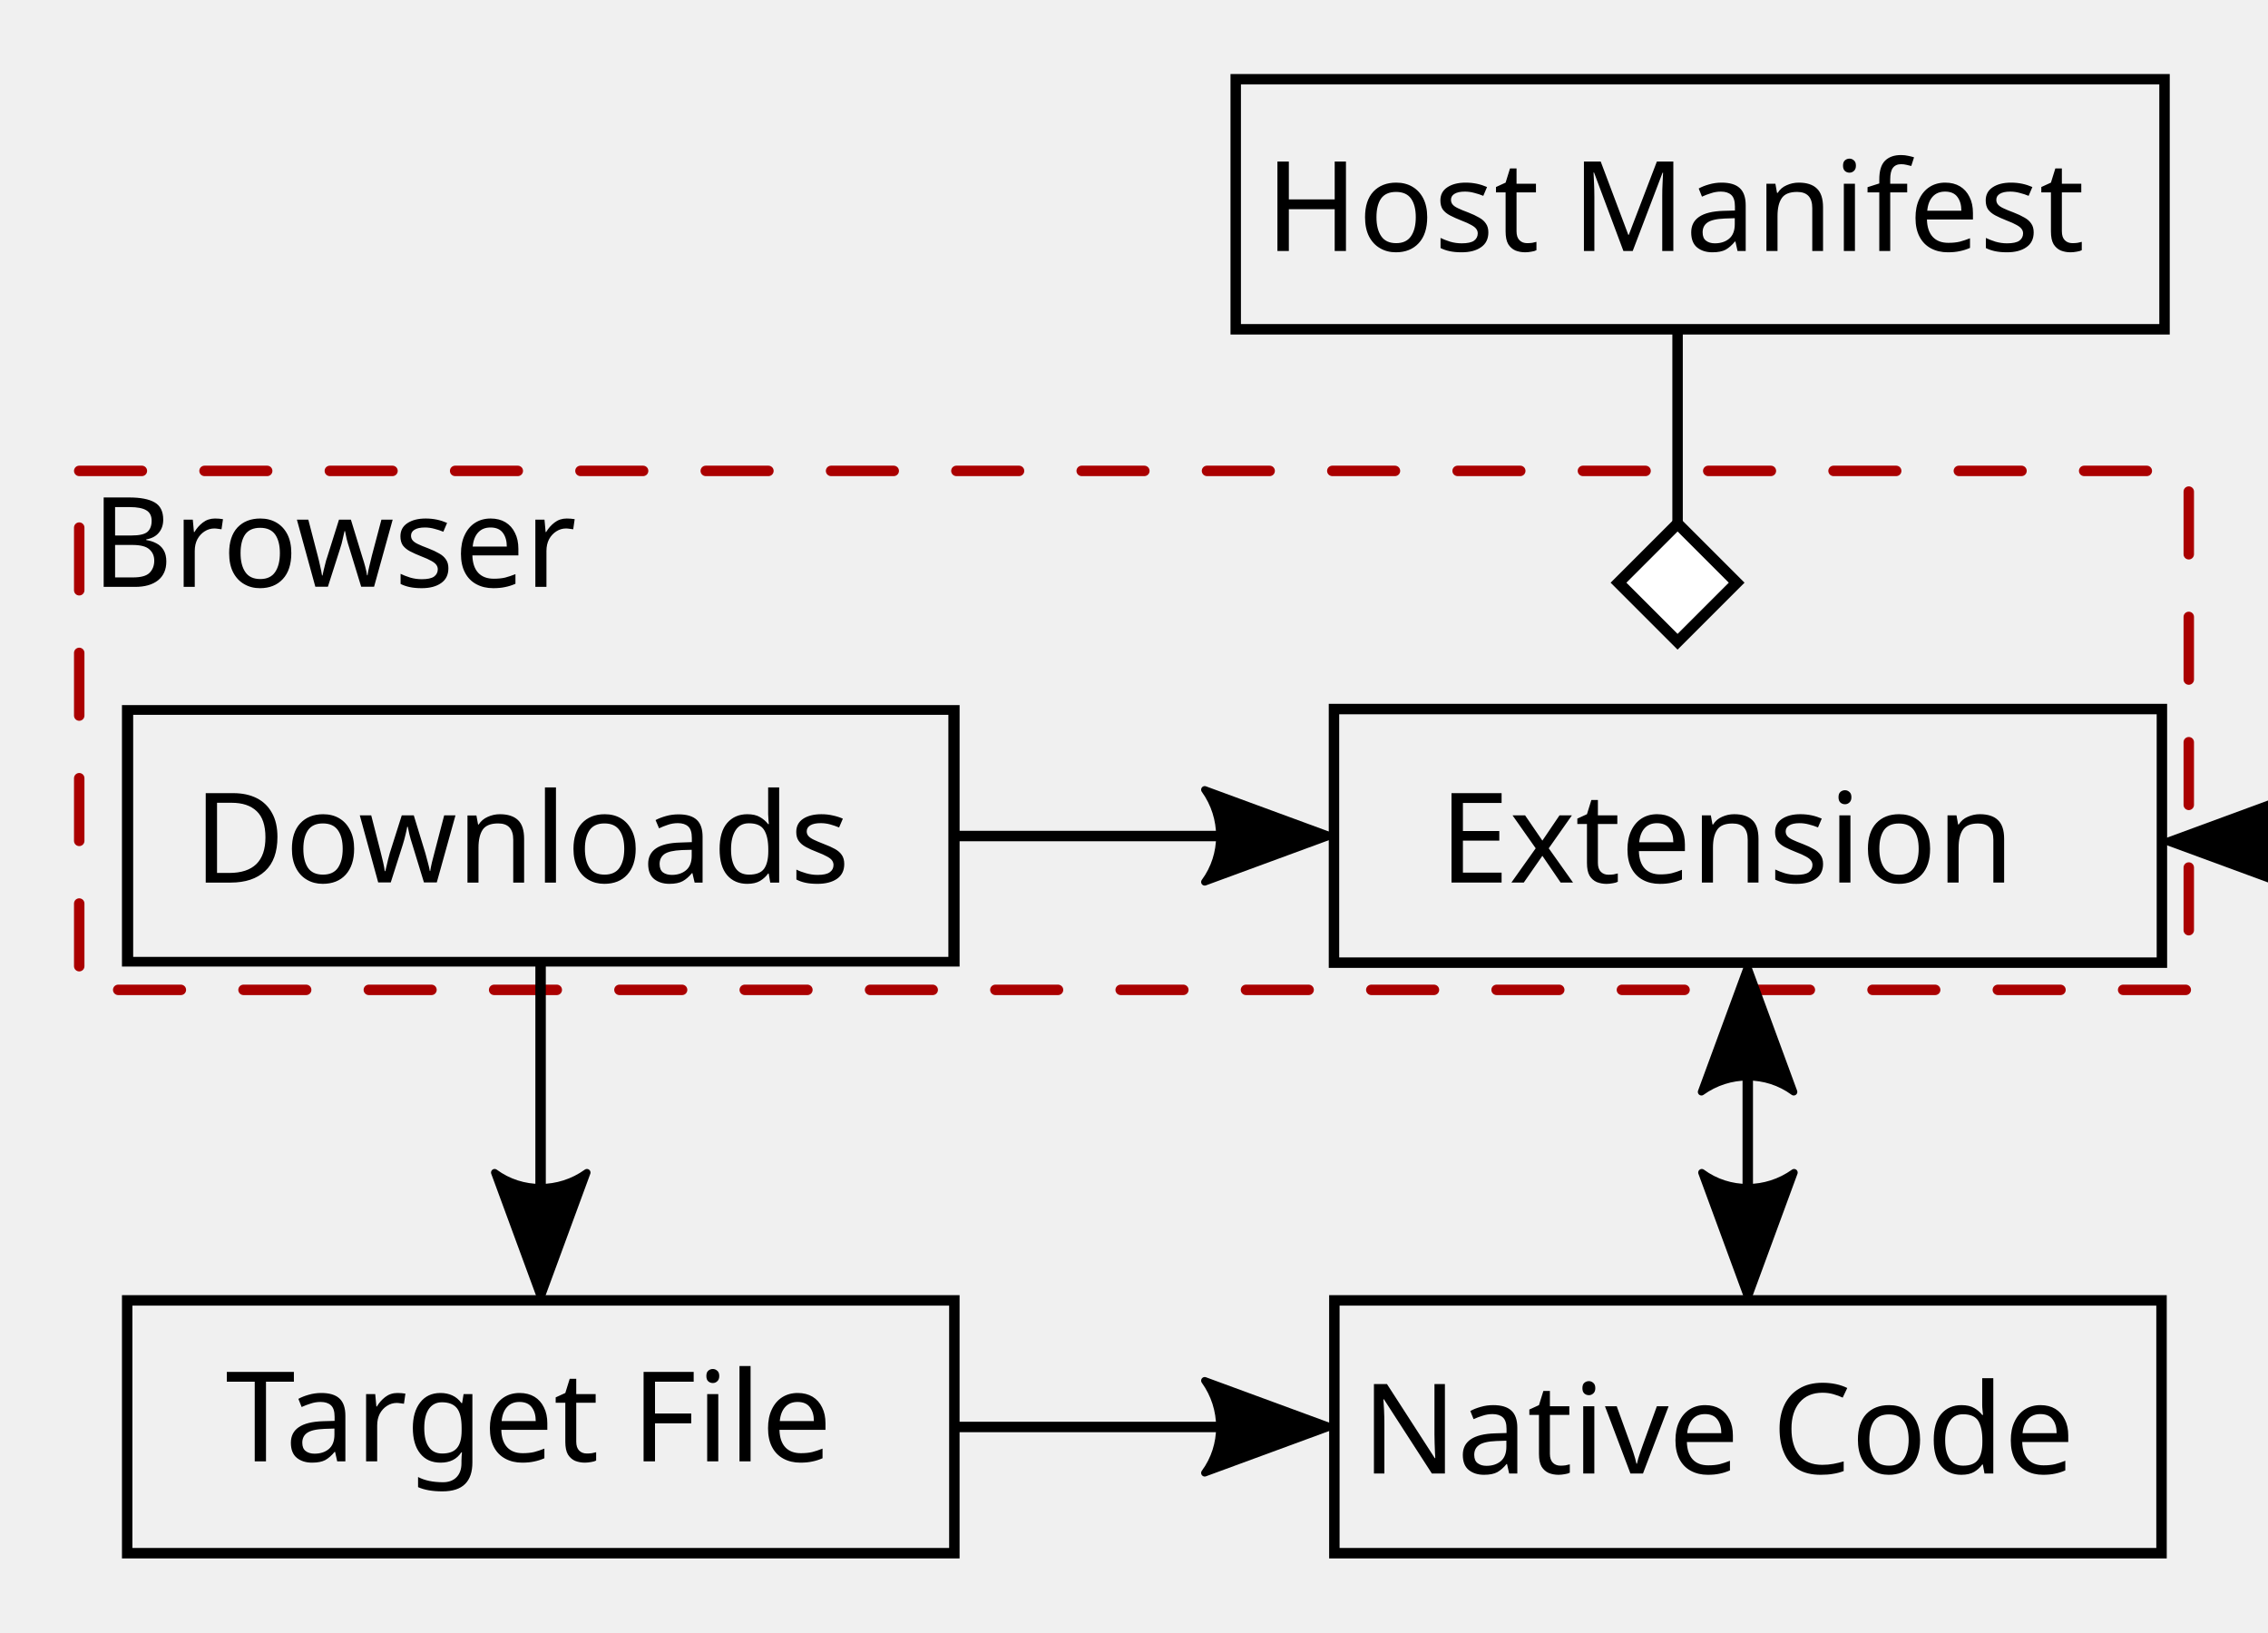
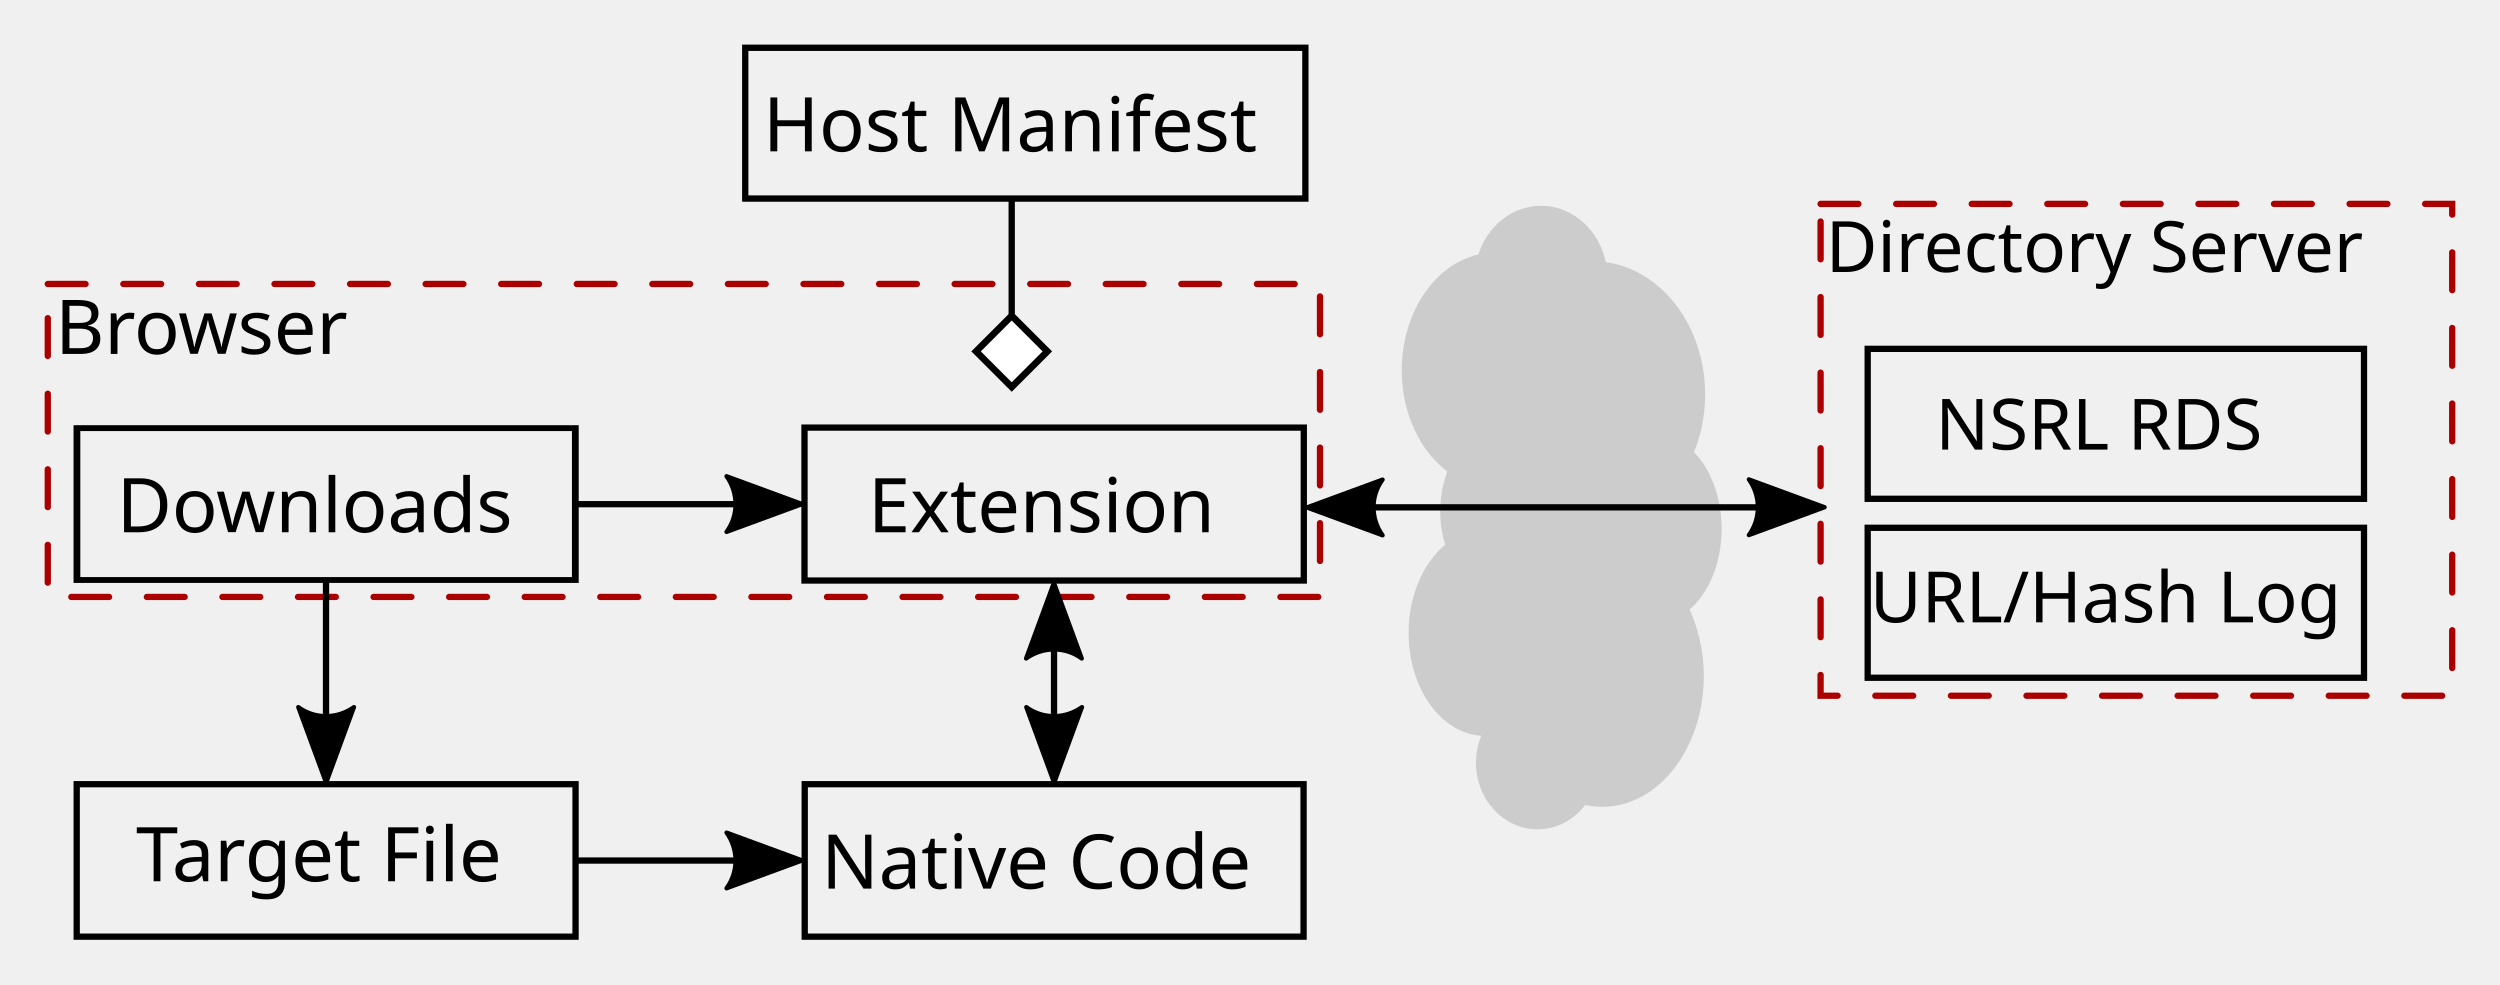
- <svg xmlns="http://www.w3.org/2000/svg" width="61.296mm" height="44.118mm" viewBox="0 0 217.192 156.324" id="svg2" version="1.1">
+ <svg xmlns="http://www.w3.org/2000/svg" width="112.036mm" height="44.118mm" viewBox="0 0 396.98 156.324" id="svg2" version="1.1">
  <defs id="defs4">
    <marker orient="auto" refY="0" refX="0" id="marker4406" style="overflow:visible">
      <path id="path4408" style="fill:#000000;fill-opacity:1;fill-rule:evenodd;stroke:#000000;stroke-width:0.625;stroke-linejoin:round;stroke-opacity:1" d="M 8.719,4.034 -2.207,0.016 8.719,-4.002 c -1.745,2.372 -1.735,5.617 -6e-7,8.035 z" transform="matrix(-1.1,0,0,-1.1,-1.1,0)" />
    </marker>
    <marker style="overflow:visible" id="marker4324" refX="0" refY="0" orient="auto">
      <path transform="matrix(1.1,0,0,1.1,1.1,0)" d="M 8.719,4.034 -2.207,0.016 8.719,-4.002 c -1.745,2.372 -1.735,5.617 -6e-7,8.035 z" style="fill:#000000;fill-opacity:1;fill-rule:evenodd;stroke:#000000;stroke-width:0.625;stroke-linejoin:round;stroke-opacity:1" id="path4326" />
    </marker>
    <marker orient="auto" refY="0" refX="0" id="EmptyDiamondL" style="overflow:visible">
      <path id="path4289" d="M 0,-7.071 -7.071,0 0,7.071 7.071,0 0,-7.071 Z" style="fill:#ffffff;fill-rule:evenodd;stroke:#000000;stroke-width:1pt;stroke-opacity:1" transform="scale(0.8,0.8)" />
    </marker>
    <marker orient="auto" refY="0" refX="0" id="EmptyDiamondLstart" style="overflow:visible">
      <path id="path4298" d="M 0,-7.071 -7.071,0 0,7.071 7.071,0 0,-7.071 Z" style="fill:#ffffff;fill-rule:evenodd;stroke:#000000;stroke-width:1pt;stroke-opacity:1" transform="matrix(0.8,0,0,0.8,5.6,0)" />
    </marker>
    <marker orient="auto" refY="0" refX="0" id="Arrow2Lstart" style="overflow:visible">
      <path id="path4201" style="fill:#000000;fill-opacity:1;fill-rule:evenodd;stroke:#000000;stroke-width:0.625;stroke-linejoin:round;stroke-opacity:1" d="M 8.719,4.034 -2.207,0.016 8.719,-4.002 c -1.745,2.372 -1.735,5.617 -6e-7,8.035 z" transform="matrix(1.1,0,0,1.1,1.1,0)" />
    </marker>
    <marker style="overflow:visible" id="marker5052" refX="0" refY="0" orient="auto">
      <path transform="matrix(-1.1,0,0,-1.1,-1.1,0)" d="M 8.719,4.034 -2.207,0.016 8.719,-4.002 c -1.745,2.372 -1.735,5.617 -6e-7,8.035 z" style="fill:#000000;fill-opacity:1;fill-rule:evenodd;stroke:#000000;stroke-width:0.625;stroke-linejoin:round;stroke-opacity:1" id="path5054" />
    </marker>
    <marker style="overflow:visible" id="marker4854" refX="0" refY="0" orient="auto">
      <path transform="matrix(-1.1,0,0,-1.1,-1.1,0)" d="M 8.719,4.034 -2.207,0.016 8.719,-4.002 c -1.745,2.372 -1.735,5.617 -6e-7,8.035 z" style="fill:#000000;fill-opacity:1;fill-rule:evenodd;stroke:#000000;stroke-width:0.625;stroke-linejoin:round;stroke-opacity:1" id="path4856" />
    </marker>
    <marker orient="auto" refY="0" refX="0" id="marker4695" style="overflow:visible">
      <path id="path4697" style="fill:#000000;fill-opacity:1;fill-rule:evenodd;stroke:#000000;stroke-width:0.625;stroke-linejoin:round;stroke-opacity:1" d="M 8.719,4.034 -2.207,0.016 8.719,-4.002 c -1.745,2.372 -1.735,5.617 -6e-7,8.035 z" transform="matrix(-1.1,0,0,-1.1,-1.1,0)" />
    </marker>
    <marker orient="auto" refY="0" refX="0" id="Arrow2Lend" style="overflow:visible">
      <path id="path4204" style="fill:#000000;fill-opacity:1;fill-rule:evenodd;stroke:#000000;stroke-width:0.625;stroke-linejoin:round;stroke-opacity:1" d="M 8.719,4.034 -2.207,0.016 8.719,-4.002 c -1.745,2.372 -1.735,5.617 -6e-7,8.035 z" transform="matrix(-1.1,0,0,-1.1,-1.1,0)" />
    </marker>
    <marker orient="auto" refY="0" refX="0" id="Arrow1Lend" style="overflow:visible">
      <path id="path4186" d="M 0,0 5,-5 -12.5,0 5,5 0,0 Z" style="fill:#000000;fill-opacity:1;fill-rule:evenodd;stroke:#000000;stroke-width:1pt;stroke-opacity:1" transform="matrix(-0.8,0,0,-0.8,-10,0)" />
    </marker>
  </defs>
  <g id="layer1" transform="translate(-110.7792,-24.92097)">
    <rect style="fill:none;fill-opacity:1;stroke:#aa0000;stroke-width:1;stroke-linecap:round;stroke-linejoin:miter;stroke-miterlimit:4;stroke-dasharray:6, 6;stroke-dashoffset:0;stroke-opacity:1" id="rect4136" width="202.018" height="49.697" x="118.366" y="70.014" />
    <text xml:space="preserve" style="font-style:normal;font-weight:normal;font-size:12px;line-height:125%;font-family:Sans;letter-spacing:0px;word-spacing:0px;fill:#000000;fill-opacity:1;stroke:none;stroke-width:1px;stroke-linecap:butt;stroke-linejoin:miter;stroke-opacity:1" x="119.549" y="81.121" id="text4138">
      <tspan id="tspan4140" x="119.549" y="81.121">Browser</tspan>
    </text>
    <g id="g4171" transform="translate(1.787892,-60.1028)">
      <g id="g4168">
        <rect style="fill:none;fill-opacity:1;stroke:#000000;stroke-width:1;stroke-linecap:round;stroke-linejoin:miter;stroke-miterlimit:4;stroke-dasharray:none;stroke-dashoffset:0;stroke-opacity:1" id="rect4142" width="79.285" height="24.285" x="236.738" y="152.923" />
      </g>
      <text id="text4144" y="169.539" x="246.835" style="font-style:normal;font-weight:normal;font-size:12px;line-height:125%;font-family:Sans;letter-spacing:0px;word-spacing:0px;fill:#000000;fill-opacity:1;stroke:none;stroke-width:1px;stroke-linecap:butt;stroke-linejoin:miter;stroke-opacity:1" xml:space="preserve">
        <tspan y="169.539" x="246.835" id="tspan4146">Extension</tspan>
      </text>
    </g>
    <g id="g4154" transform="matrix(0.9190048,0,0,0.7954881,5.524126,7.506221)">
      <g id="g4163" transform="translate(-21.98362,-19.68271)">
        <rect style="fill:none;fill-opacity:1;stroke:#000000;stroke-width:1.17;stroke-linecap:round;stroke-linejoin:miter;stroke-miterlimit:4;stroke-dasharray:none;stroke-dashoffset:0;stroke-opacity:1" id="rect4148" width="86.116" height="30.305" x="149.808" y="127.041" />
        <text transform="scale(0.9303748,1.074836)" id="text4159" y="137.526" x="168.416" style="font-style:normal;font-weight:normal;font-size:14.035px;line-height:125%;font-family:Sans;letter-spacing:0px;word-spacing:0px;fill:#000000;fill-opacity:1;stroke:none;stroke-width:1px;stroke-linecap:butt;stroke-linejoin:miter;stroke-opacity:1" xml:space="preserve">
          <tspan y="137.526" x="168.416" id="tspan4161">Downloads</tspan>
        </text>
      </g>
    </g>
    <path style="fill:none;fill-rule:evenodd;stroke:#000000;stroke-width:1px;stroke-linecap:butt;stroke-linejoin:miter;stroke-opacity:1;marker-end:url(#Arrow2Lend)" d="m 202.051,104.98 34.787,0" id="path4177" />
    <g id="g4687" transform="translate(3.446743,16.60714)">
      <rect y="132.838" x="119.512" height="24.213" width="79.213" id="rect4677" style="fill:none;fill-opacity:1;stroke:#000000;stroke-width:1;stroke-linecap:round;stroke-linejoin:miter;stroke-miterlimit:4;stroke-dasharray:none;stroke-dashoffset:0;stroke-opacity:1" />
      <g id="g4683">
        <text xml:space="preserve" style="font-style:normal;font-weight:normal;font-size:12px;line-height:125%;font-family:Sans;letter-spacing:0px;word-spacing:0px;fill:#000000;fill-opacity:1;stroke:none;stroke-width:1px;stroke-linecap:butt;stroke-linejoin:miter;stroke-opacity:1" x="128.929" y="148.255" id="text4679">
          <tspan id="tspan4681" x="128.929" y="148.255">Target File</tspan>
        </text>
      </g>
    </g>
    <path style="fill:none;fill-rule:evenodd;stroke:#000000;stroke-width:1px;stroke-linecap:butt;stroke-linejoin:miter;stroke-opacity:1;marker-end:url(#marker4695)" d="m 162.548,116.826 0,31.071" id="path4693" />
    <g id="g4687-4" transform="translate(121.5531,19.73451)">
      <g id="g4683-1">
        <g id="g4841" transform="translate(-2.857143,-3.214286)">
          <rect style="fill:none;fill-opacity:1;stroke:#000000;stroke-width:1;stroke-linecap:round;stroke-linejoin:miter;stroke-miterlimit:4;stroke-dasharray:none;stroke-dashoffset:0;stroke-opacity:1" id="rect4677-9" width="79.213" height="24.213" x="119.866" y="132.925" />
          <text id="text4679-9" y="149.505" x="122.5" style="font-style:normal;font-weight:normal;font-size:12px;line-height:125%;font-family:Sans;letter-spacing:0px;word-spacing:0px;fill:#000000;fill-opacity:1;stroke:none;stroke-width:1px;stroke-linecap:butt;stroke-linejoin:miter;stroke-opacity:1" xml:space="preserve">
            <tspan y="149.505" x="122.5" id="tspan4681-8">Native Code</tspan>
          </text>
        </g>
      </g>
    </g>
    <path id="path4852" d="m 202.051,161.569 34.787,0" style="fill:none;fill-rule:evenodd;stroke:#000000;stroke-width:1px;stroke-linecap:butt;stroke-linejoin:miter;stroke-opacity:1;marker-end:url(#marker4854)" />
    <path id="path5050" d="m 278.151,118.791 0,29.107" style="fill:none;fill-rule:evenodd;stroke:#000000;stroke-width:1px;stroke-linecap:butt;stroke-linejoin:miter;stroke-opacity:1;marker-start:url(#Arrow2Lstart);marker-end:url(#marker5052)" />
    <g transform="translate(123.6977,-97.44318)" id="g5358">
      <g id="g5360">
        <g transform="translate(-2.857143,-3.214286)" id="g5362">
          <rect y="133.165" x="108.276" height="23.946" width="88.946" id="rect5364" style="fill:none;fill-opacity:1;stroke:#000000;stroke-width:1;stroke-linecap:round;stroke-linejoin:miter;stroke-miterlimit:4;stroke-dasharray:none;stroke-dashoffset:0;stroke-opacity:1" />
          <text xml:space="preserve" style="font-style:normal;font-weight:normal;font-size:12px;line-height:125%;font-family:Sans;letter-spacing:0px;word-spacing:0px;fill:#000000;fill-opacity:1;stroke:none;stroke-width:1px;stroke-linecap:butt;stroke-linejoin:miter;stroke-opacity:1" x="111.115" y="149.612" id="text5366">
            <tspan id="tspan5368" x="111.115" y="149.612">Host Manifest</tspan>
          </text>
        </g>
      </g>
    </g>
    <path style="fill:none;fill-rule:evenodd;stroke:#000000;stroke-width:1px;stroke-linecap:butt;stroke-linejoin:miter;stroke-opacity:1;marker-end:url(#EmptyDiamondL)" d="m 271.43,56.604 0,24.116" id="path5370" />
    <path style="fill:#cccccc;stroke:#cccccc;stroke-width:0.82;stroke-miterlimit:4;stroke-dasharray:none" d="m 355.489,58.007 a 10.15,11.14 0 0 0 -9.638,7.675 14.406,18.292 0 0 0 -12.08,18.044 14.406,18.292 0 0 0 7.323,15.917 16.917,17.605 0 0 0 -1.212,6.502 16.917,17.605 0 0 0 0.849,5.438 11.678,15.954 0 0 0 -5.869,13.817 11.678,15.954 0 0 0 11.678,15.955 11.678,15.954 0 0 0 0.079,-0.005 9.386,10.178 0 0 0 -1.061,4.68 9.386,10.178 0 0 0 9.386,10.178 9.386,10.178 0 0 0 7.396,-3.931 15.716,20.355 0 0 0 2.863,0.355 15.716,20.355 0 0 0 15.716,-20.356 15.716,20.355 0 0 0 -2.352,-10.682 10.15,14.579 0 0 0 5.189,-12.698 10.15,14.579 0 0 0 -4.467,-12.075 17.462,20.768 0 0 0 1.848,-9.244 17.462,20.768 0 0 0 -15.715,-20.665 10.15,11.14 0 0 0 -9.933,-8.905 z" id="path3384" />
-     <text xml:space="preserve" style="font-style:normal;font-weight:normal;font-size:398.75px;line-height:125%;font-family:sans-serif;letter-spacing:0px;word-spacing:0px;fill:#000000;fill-opacity:1;stroke:none;stroke-width:1px;stroke-linecap:butt;stroke-linejoin:miter;stroke-opacity:1;" x="427.208" y="81.602" id="text4248">
-       <tspan id="tspan4250" x="427.208" y="81.602" style="font-size:398.75px;" />
+     <text xml:space="preserve" style="font-style:normal;font-weight:normal;font-size:398.75px;line-height:125%;font-family:sans-serif;letter-spacing:0px;word-spacing:0px;fill:#000000;fill-opacity:1;stroke:none;stroke-width:1px;stroke-linecap:butt;stroke-linejoin:miter;stroke-opacity:1" x="427.208" y="81.602" id="text4248">
+       <tspan id="tspan4250" x="427.208" y="81.602" style="font-size:398.75px" />
    </text>
    <g id="g4297" transform="translate(-1.010153,10.85914)">
      <rect y="46.439" x="400.883" height="78.1" width="100.299" id="rect4136-2" style="fill:none;fill-opacity:1;stroke:#aa0000;stroke-width:1;stroke-linecap:round;stroke-linejoin:miter;stroke-miterlimit:4;stroke-dasharray:6, 6;stroke-dashoffset:0;stroke-opacity:1" />
      <text id="text4252" y="57.249" x="401.703" style="font-style:normal;font-weight:normal;font-size:11.25px;line-height:125%;font-family:sans-serif;letter-spacing:0px;word-spacing:0px;fill:#000000;fill-opacity:1;stroke:none;stroke-width:1px;stroke-linecap:butt;stroke-linejoin:miter;stroke-opacity:1" xml:space="preserve">
        <tspan y="57.249" x="401.703" id="tspan4254">Directory Server</tspan>
      </text>
      <g transform="translate(-3.282996,-3.535534)" id="g4262">
        <rect style="fill:none;stroke:#000000;stroke-width:1;stroke-miterlimit:4;stroke-dasharray:none;stroke-dashoffset:0" id="rect4256" width="78.811" height="23.811" x="411.646" y="72.991" />
        <text xml:space="preserve" style="font-style:normal;font-weight:normal;font-size:11.25px;line-height:125%;font-family:sans-serif;letter-spacing:0px;word-spacing:0px;fill:#000000;fill-opacity:1;stroke:none;stroke-width:1px;stroke-linecap:butt;stroke-linejoin:miter;stroke-opacity:1" x="422.392" y="88.992" id="text4258">
          <tspan id="tspan4260" x="422.392" y="88.992">NSRL RDS</tspan>
        </text>
      </g>
      <g id="g4292">
        <rect y="97.871" x="408.363" height="23.811" width="78.811" id="rect4256-2" style="fill:none;stroke:#000000;stroke-width:1;stroke-miterlimit:4;stroke-dasharray:none;stroke-dashoffset:0" />
        <text xml:space="preserve" style="font-style:normal;font-weight:normal;font-size:11.25px;line-height:125%;font-family:sans-serif;letter-spacing:0px;word-spacing:0px;fill:#000000;fill-opacity:1;stroke:none;stroke-width:1px;stroke-linecap:butt;stroke-linejoin:miter;stroke-opacity:1" x="408.713" y="112.88" id="text4288">
          <tspan id="tspan4290" x="408.713" y="112.88">URL/Hash Log</tspan>
        </text>
      </g>
    </g>
    <path style="fill:none;fill-rule:evenodd;stroke:#000000;stroke-width:1px;stroke-linecap:butt;stroke-linejoin:miter;stroke-opacity:1;marker-start:url(#marker4324);marker-end:url(#marker4406)" d="m 319.628,105.484 79.55,0" id="path4316" />
  </g>
</svg>
